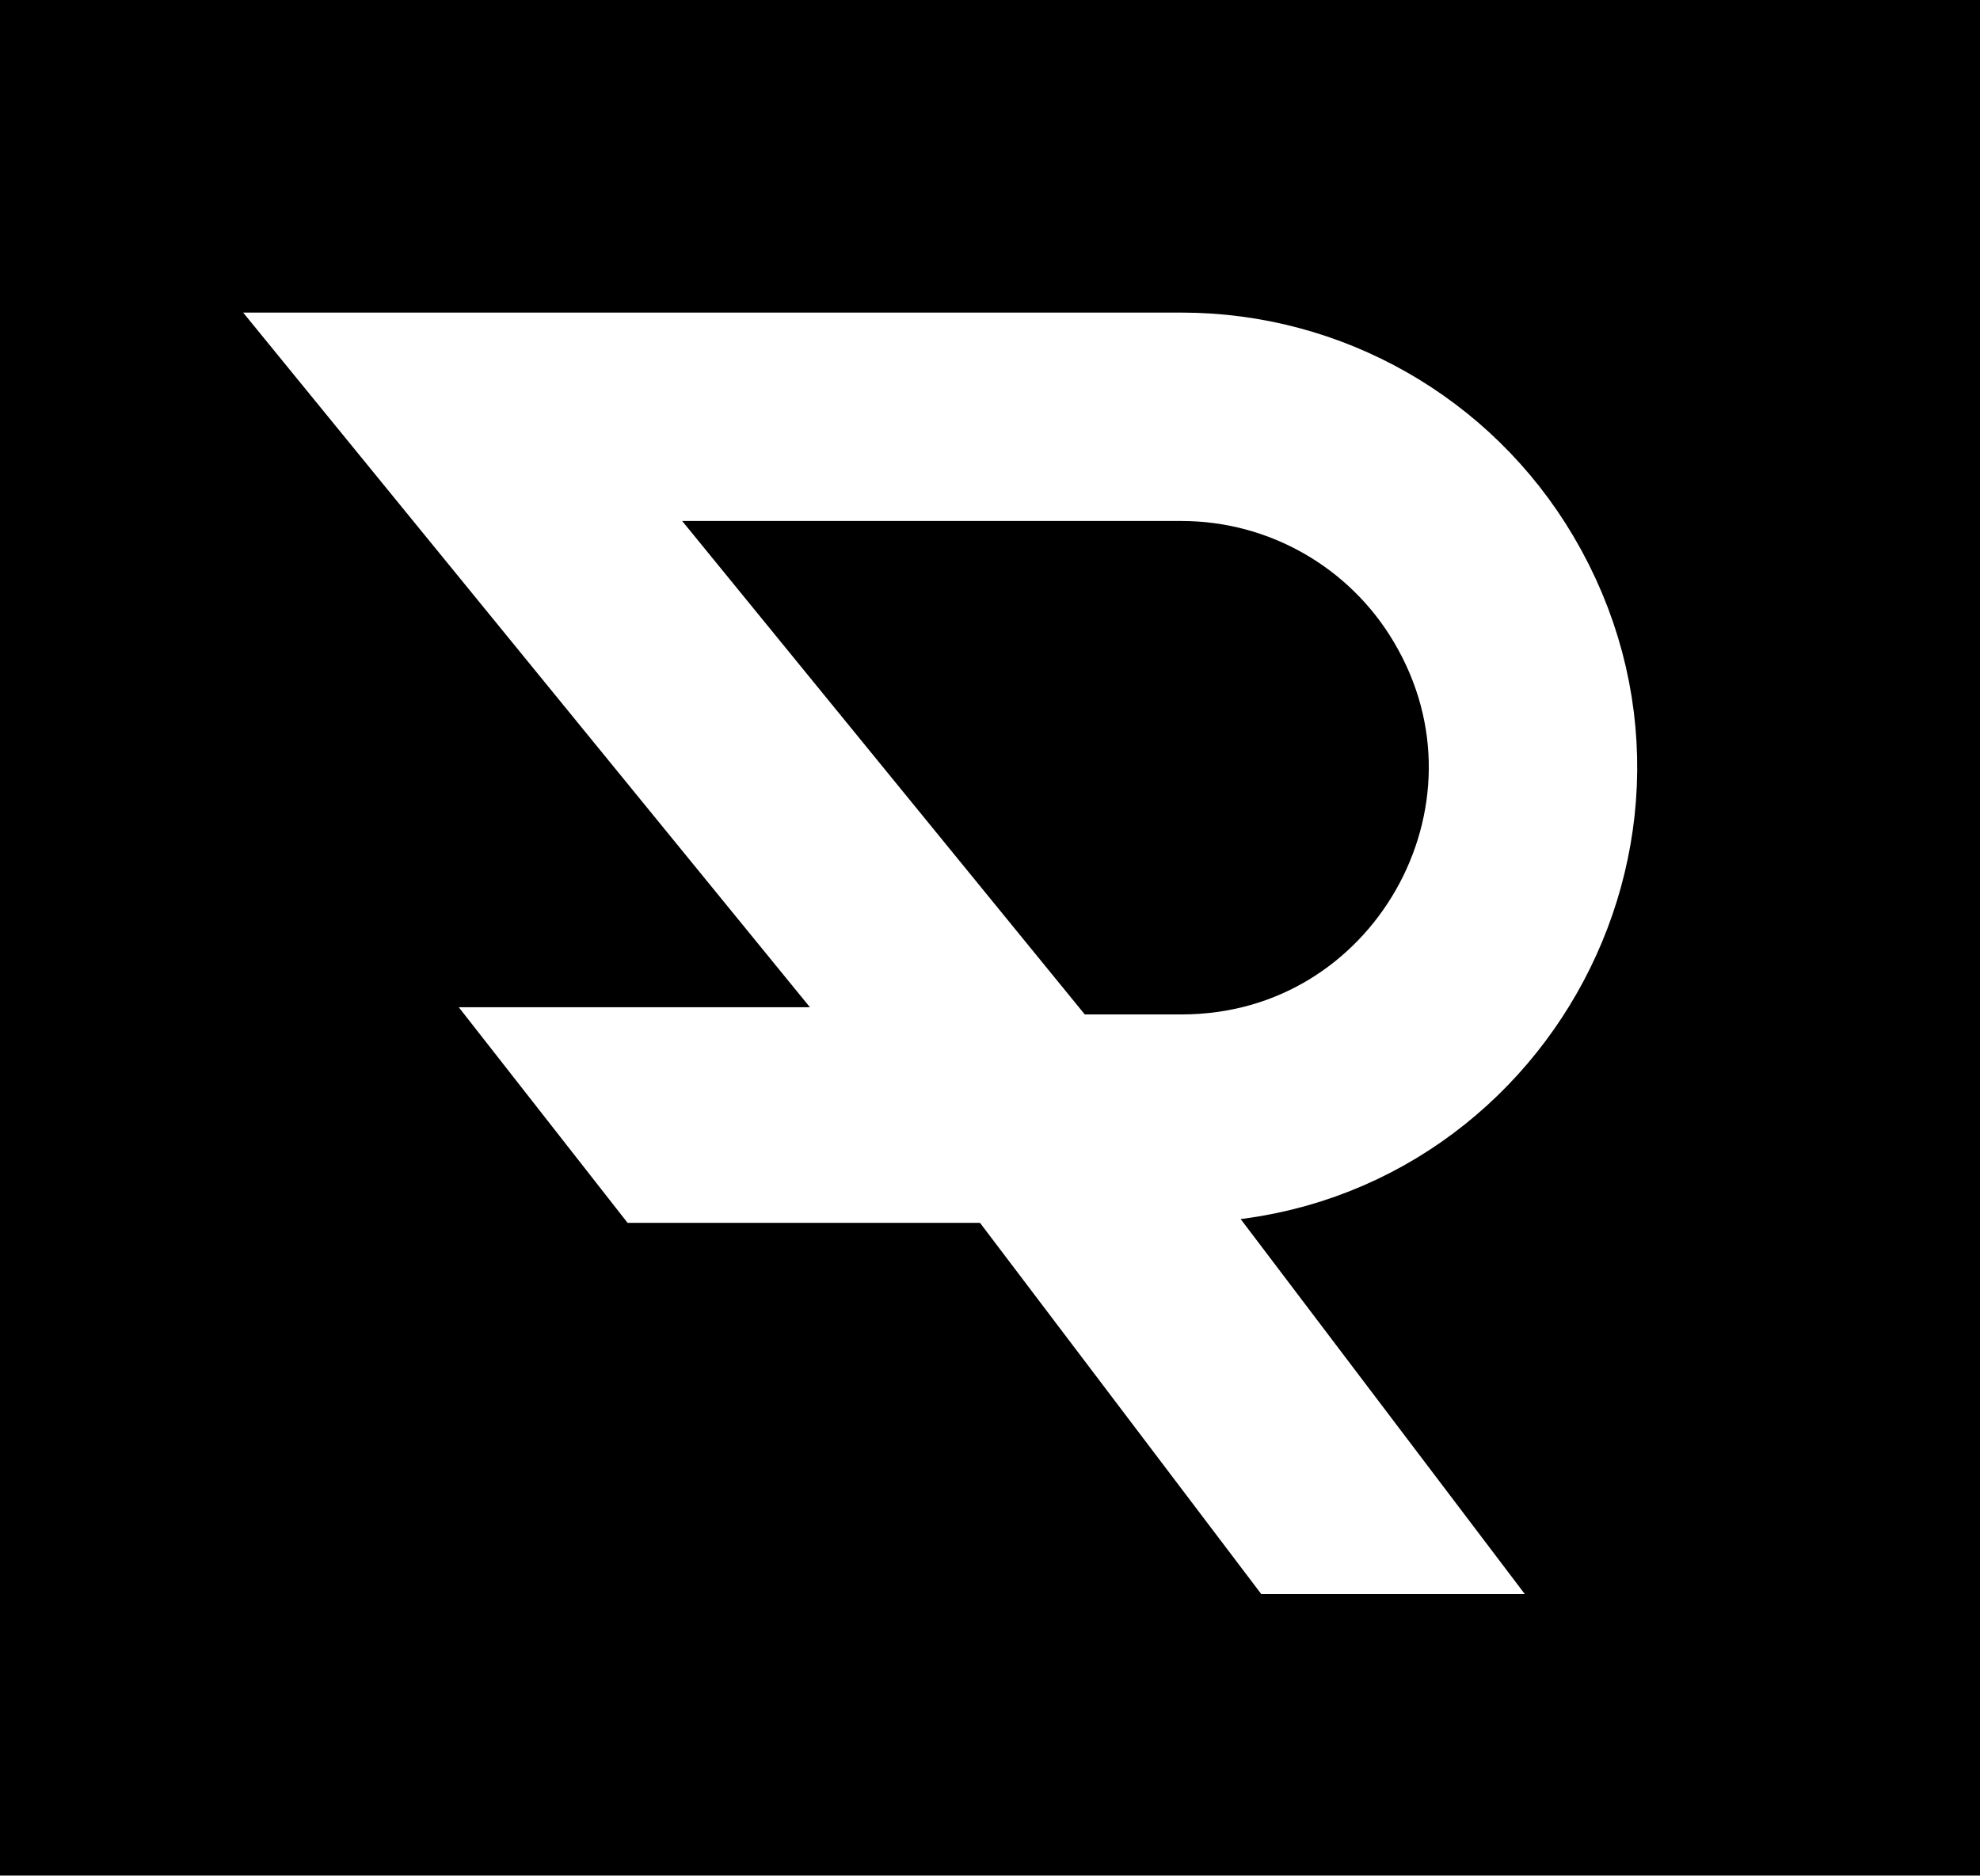
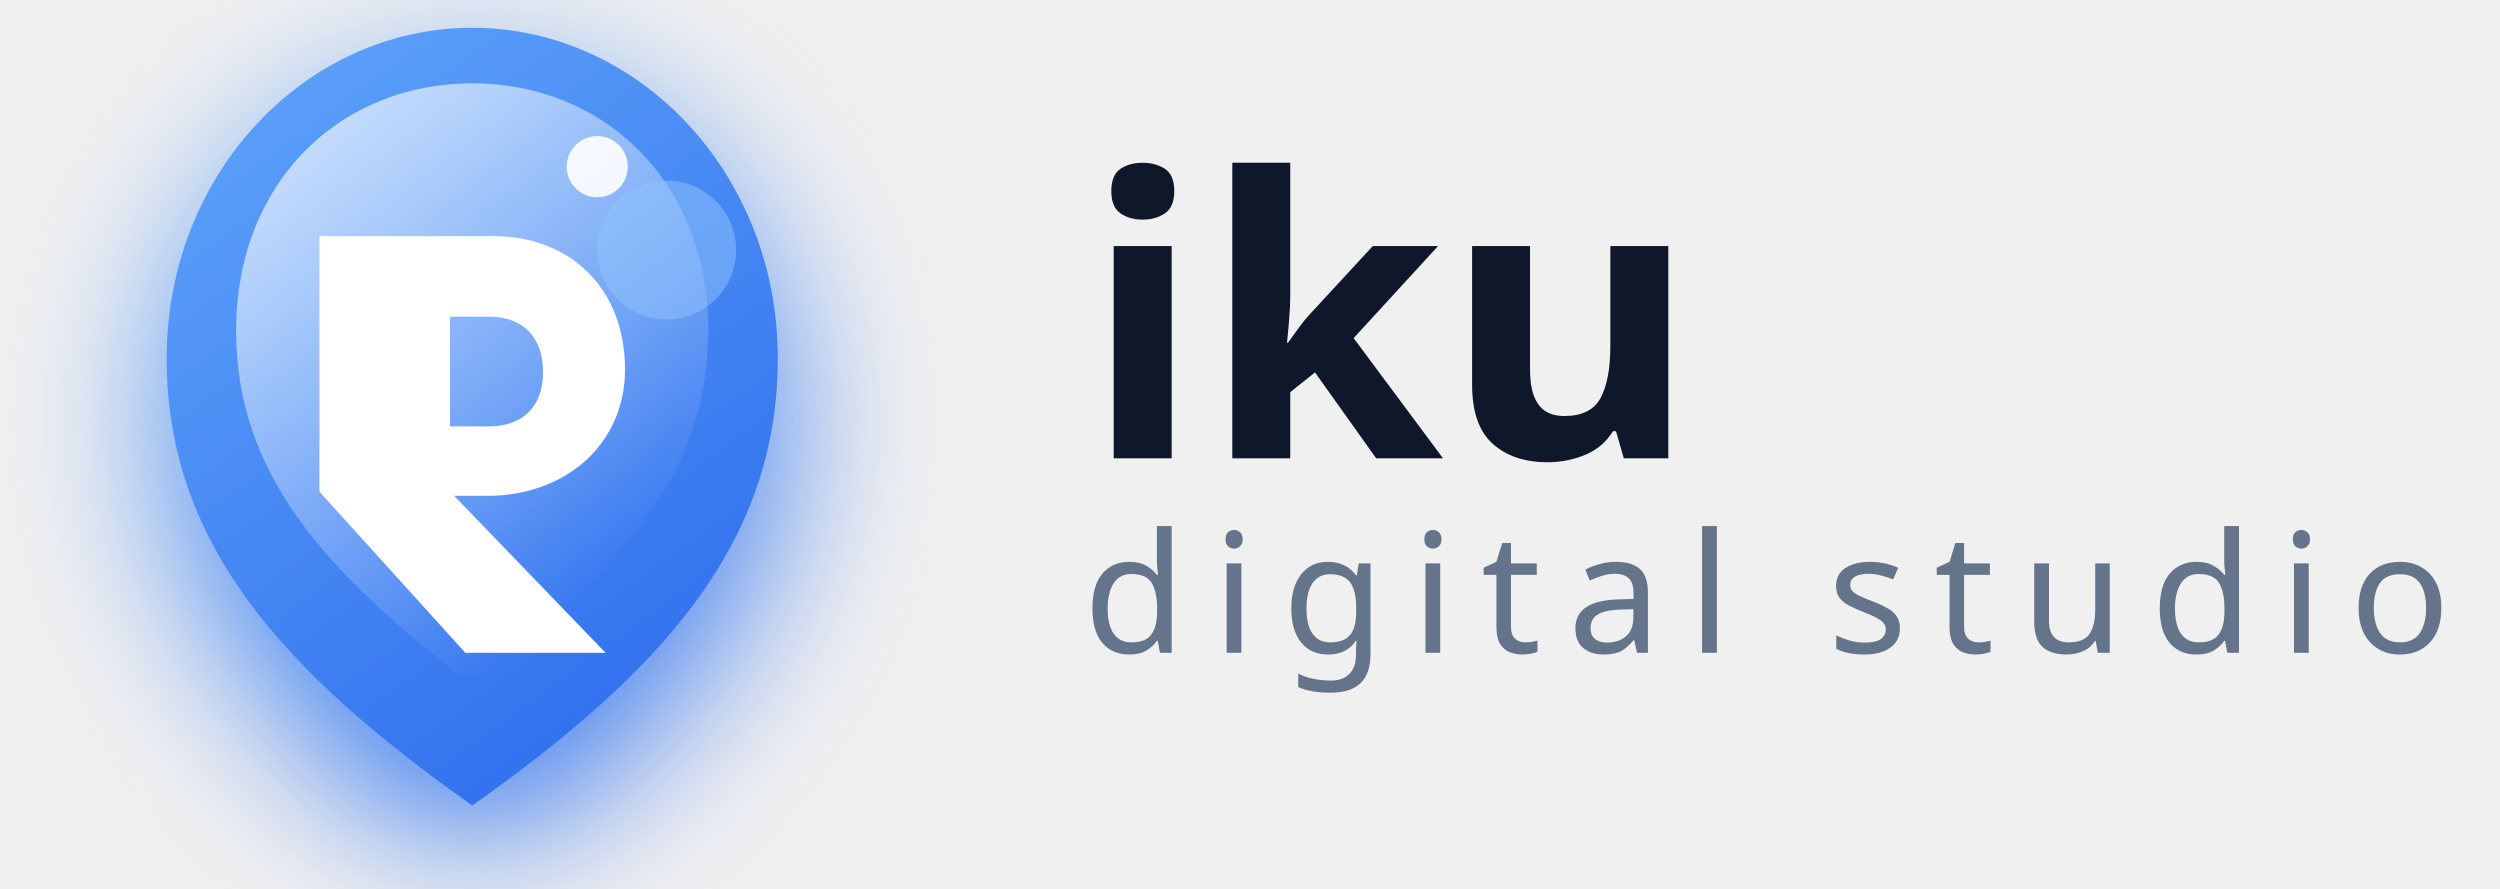
- <svg xmlns="http://www.w3.org/2000/svg" width="57" height="54" viewBox="0 0 57 54" fill="none">
-   <rect width="57" height="54" fill="black" />
-   <path d="M18.066 35.207H34.241L28.755 29H13.207L18.066 35.207Z" fill="white" />
-   <path d="M29.804 32.207L13.319 12H34.013C37.583 12 40.888 13.884 42.707 16.956C46.695 23.691 41.84 32.207 34.013 32.207H29.804Z" stroke="white" stroke-width="6" />
-   <path d="M36.31 45.897L27.69 34.518H35.276L43.897 45.897H36.31Z" fill="white" />
+ <svg xmlns="http://www.w3.org/2000/svg" width="180" height="64" viewBox="0 0 180 64" fill="none">
+   <defs>
+     <linearGradient id="dropGradient" x1="14" y1="2" x2="58" y2="62" gradientUnits="userSpaceOnUse">
+       <stop offset="0" stop-color="#60A5FA" />
+       <stop offset="1" stop-color="#2563EB" />
+     </linearGradient>
+     <linearGradient id="glossGradient" x1="20" y1="8" x2="46" y2="40" gradientUnits="userSpaceOnUse">
+       <stop offset="0" stop-color="#ffffff" stop-opacity="0.7" />
+       <stop offset="1" stop-color="#ffffff" stop-opacity="0" />
+     </linearGradient>
+     <filter id="dropShadow" x="0" y="0" width="80" height="80" filterUnits="userSpaceOnUse" color-interpolation-filters="sRGB">
+       <feOffset dy="4" />
+       <feGaussianBlur stdDeviation="6" result="blur" />
+       <feColorMatrix type="matrix" values="0 0 0 0 0 0 0 0 0 0 0 0 0 0 0 0 0 0 0.25 0" />
+       <feBlend in="SourceGraphic" in2="blur" mode="normal" />
+     </filter>
+   </defs>
+   <g filter="url(#dropShadow)">
+     <path d="M34 2C22 2 12 12.5 12 25.8C12 39.3 20.6 48.5 34 58C47.4 48.5 56 39.3 56 25.8C56 12.5 46 2 34 2Z" fill="url(#dropGradient)" />
+   </g>
+   <path d="M34 6C24.5 6 17 13.1 17 23.8C17 34.1 23.4 41 32.8 48.4C33.5 48.9 34.5 48.9 35.2 48.4C44.6 41 51 34.1 51 23.8C51 13.1 43.5 6 34 6Z" fill="url(#glossGradient)" />
+   <path d="M26 17H35.5C41.1 17 45 20.8 45 26.6C45 32 40.7 35.7 35.1 35.7H32.7L43.6 47H33.5L23 35.4V17H26ZM32.4 30.7H35.2C37.6 30.7 39.1 29.3 39.1 26.8C39.1 24.2 37.6 22.8 35.2 22.8H32.4V30.7Z" fill="white" />
+   <circle cx="48" cy="18" r="5" fill="#93C5FD" fill-opacity="0.5" />
+   <circle cx="43" cy="12" r="2.2" fill="white" fill-opacity="0.9" />
+   <text x="78" y="33" font-family="'Poppins','Segoe UI',sans-serif" font-size="28" font-weight="600" fill="#0F172A">iku</text>
+   <text x="78" y="47" font-family="'Poppins','Segoe UI',sans-serif" font-size="12" font-weight="500" letter-spacing="0.16em" fill="#64748B">digital studio</text>
</svg>
